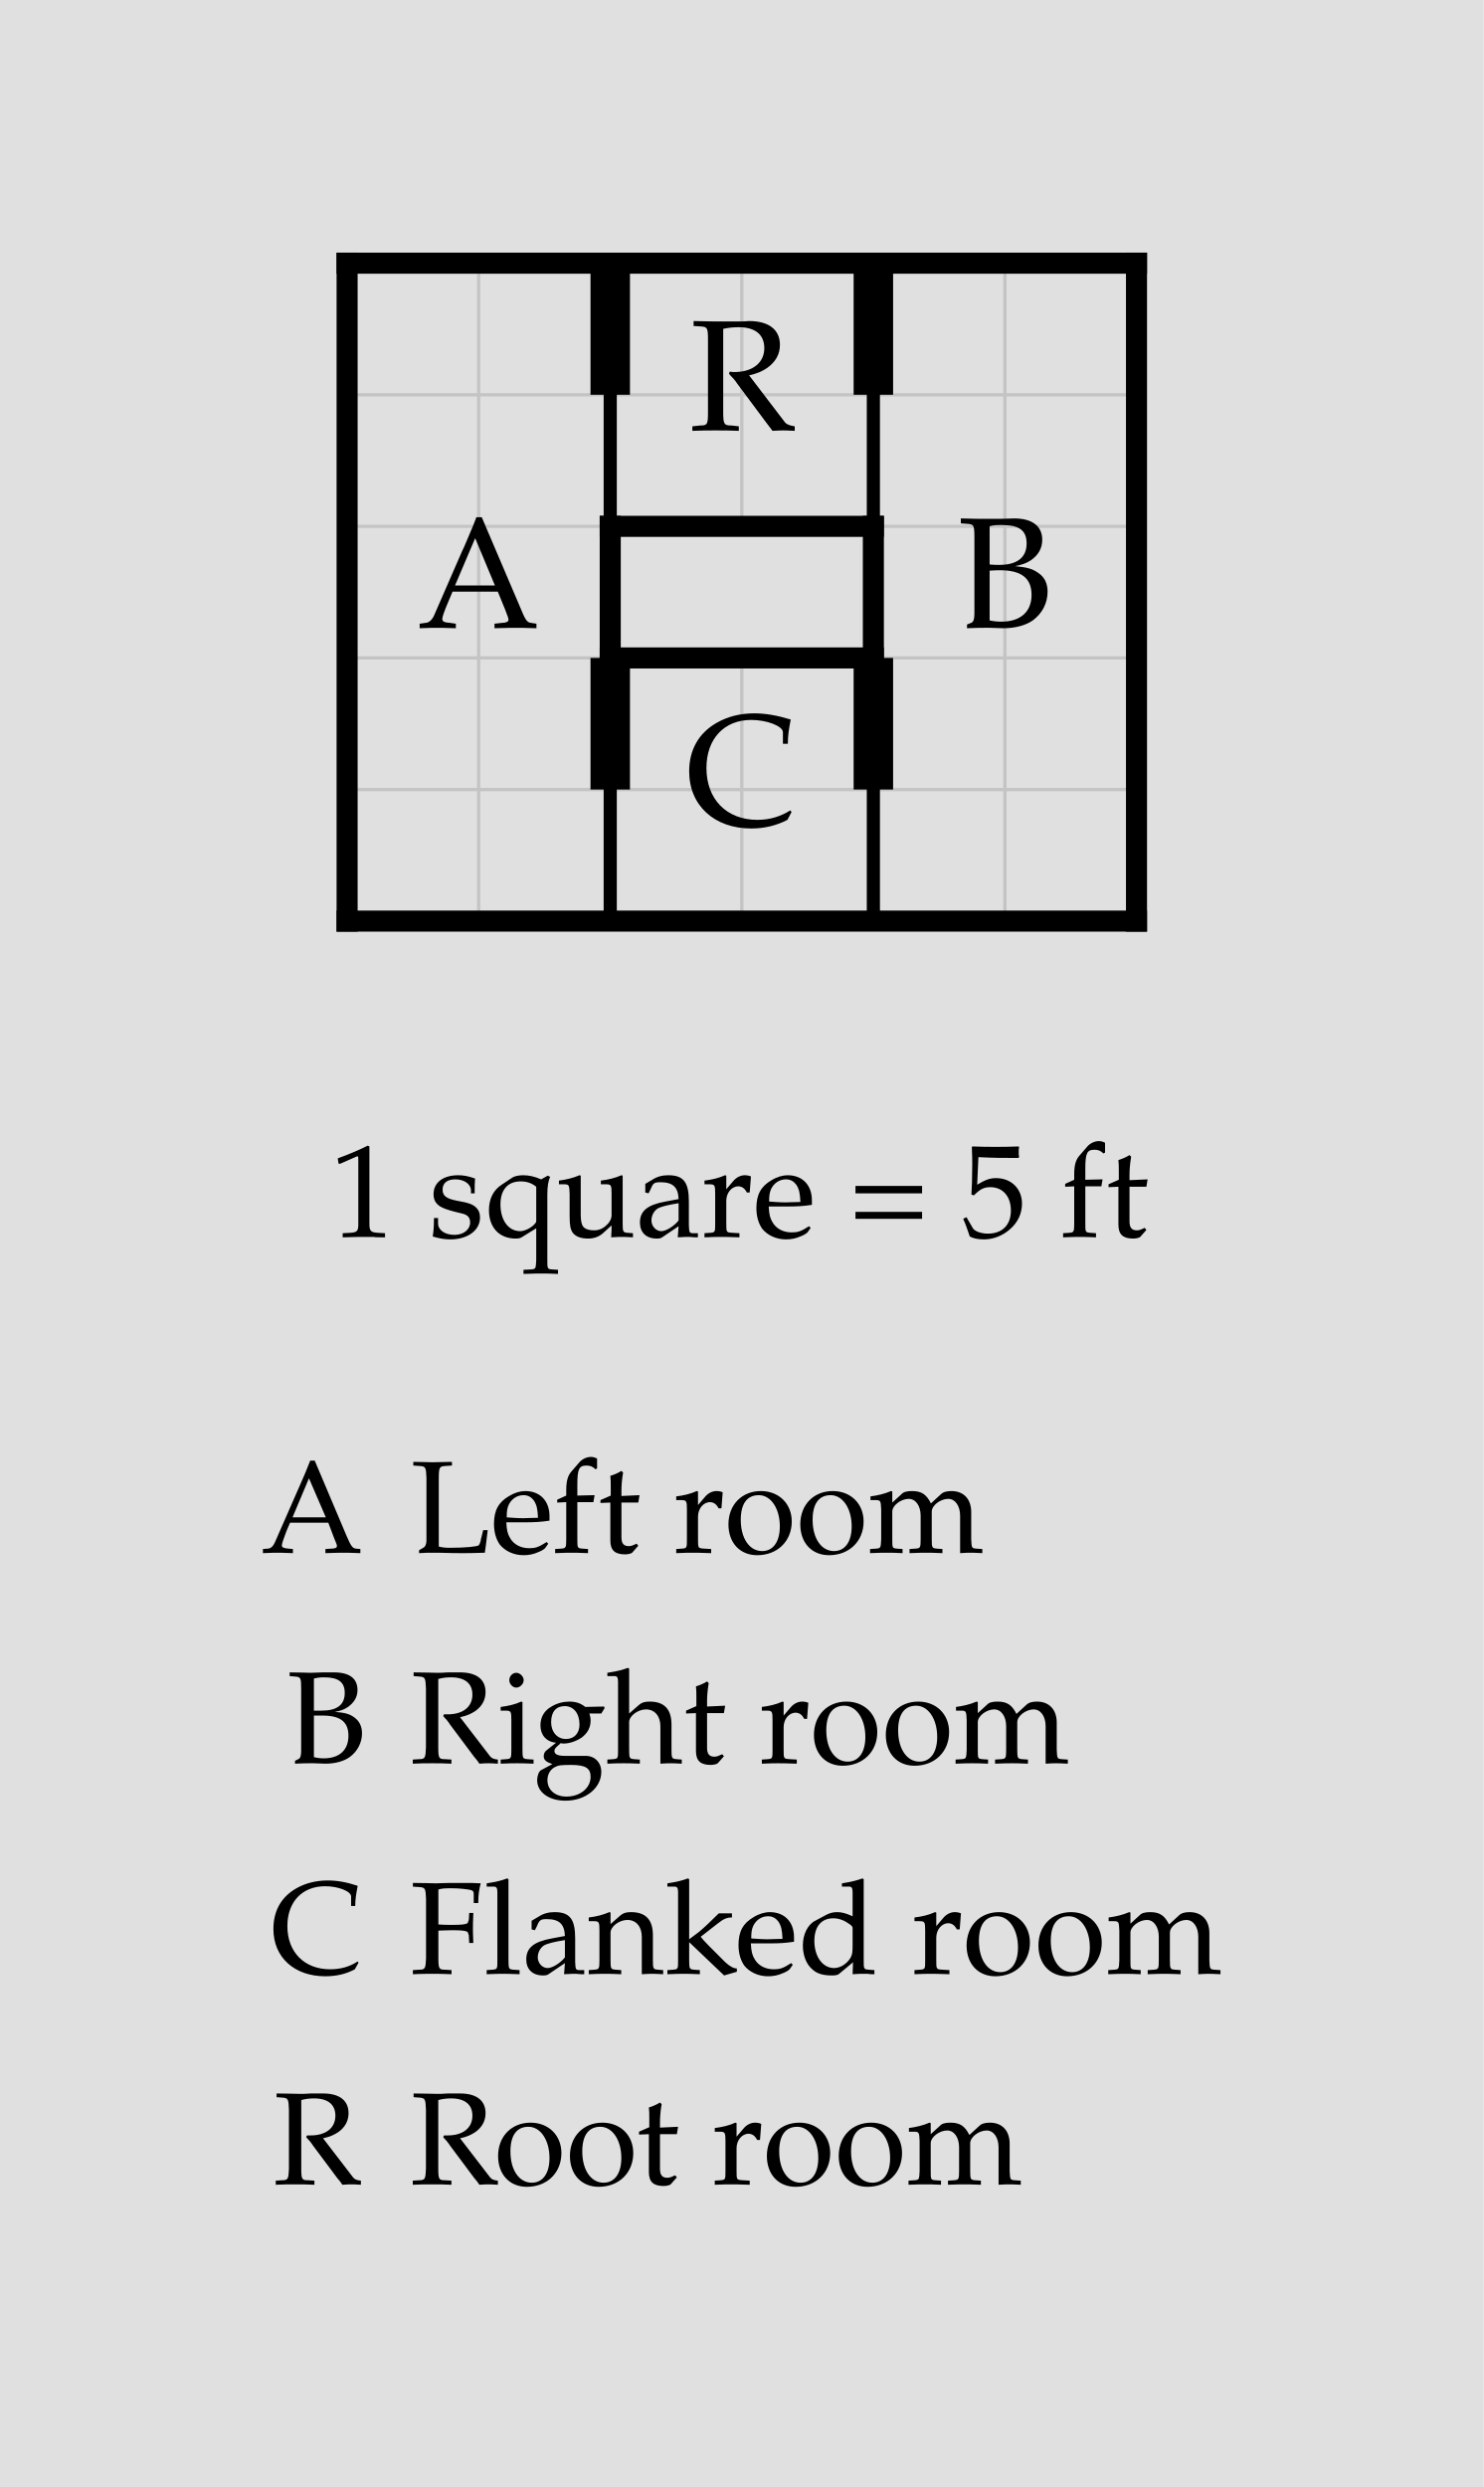
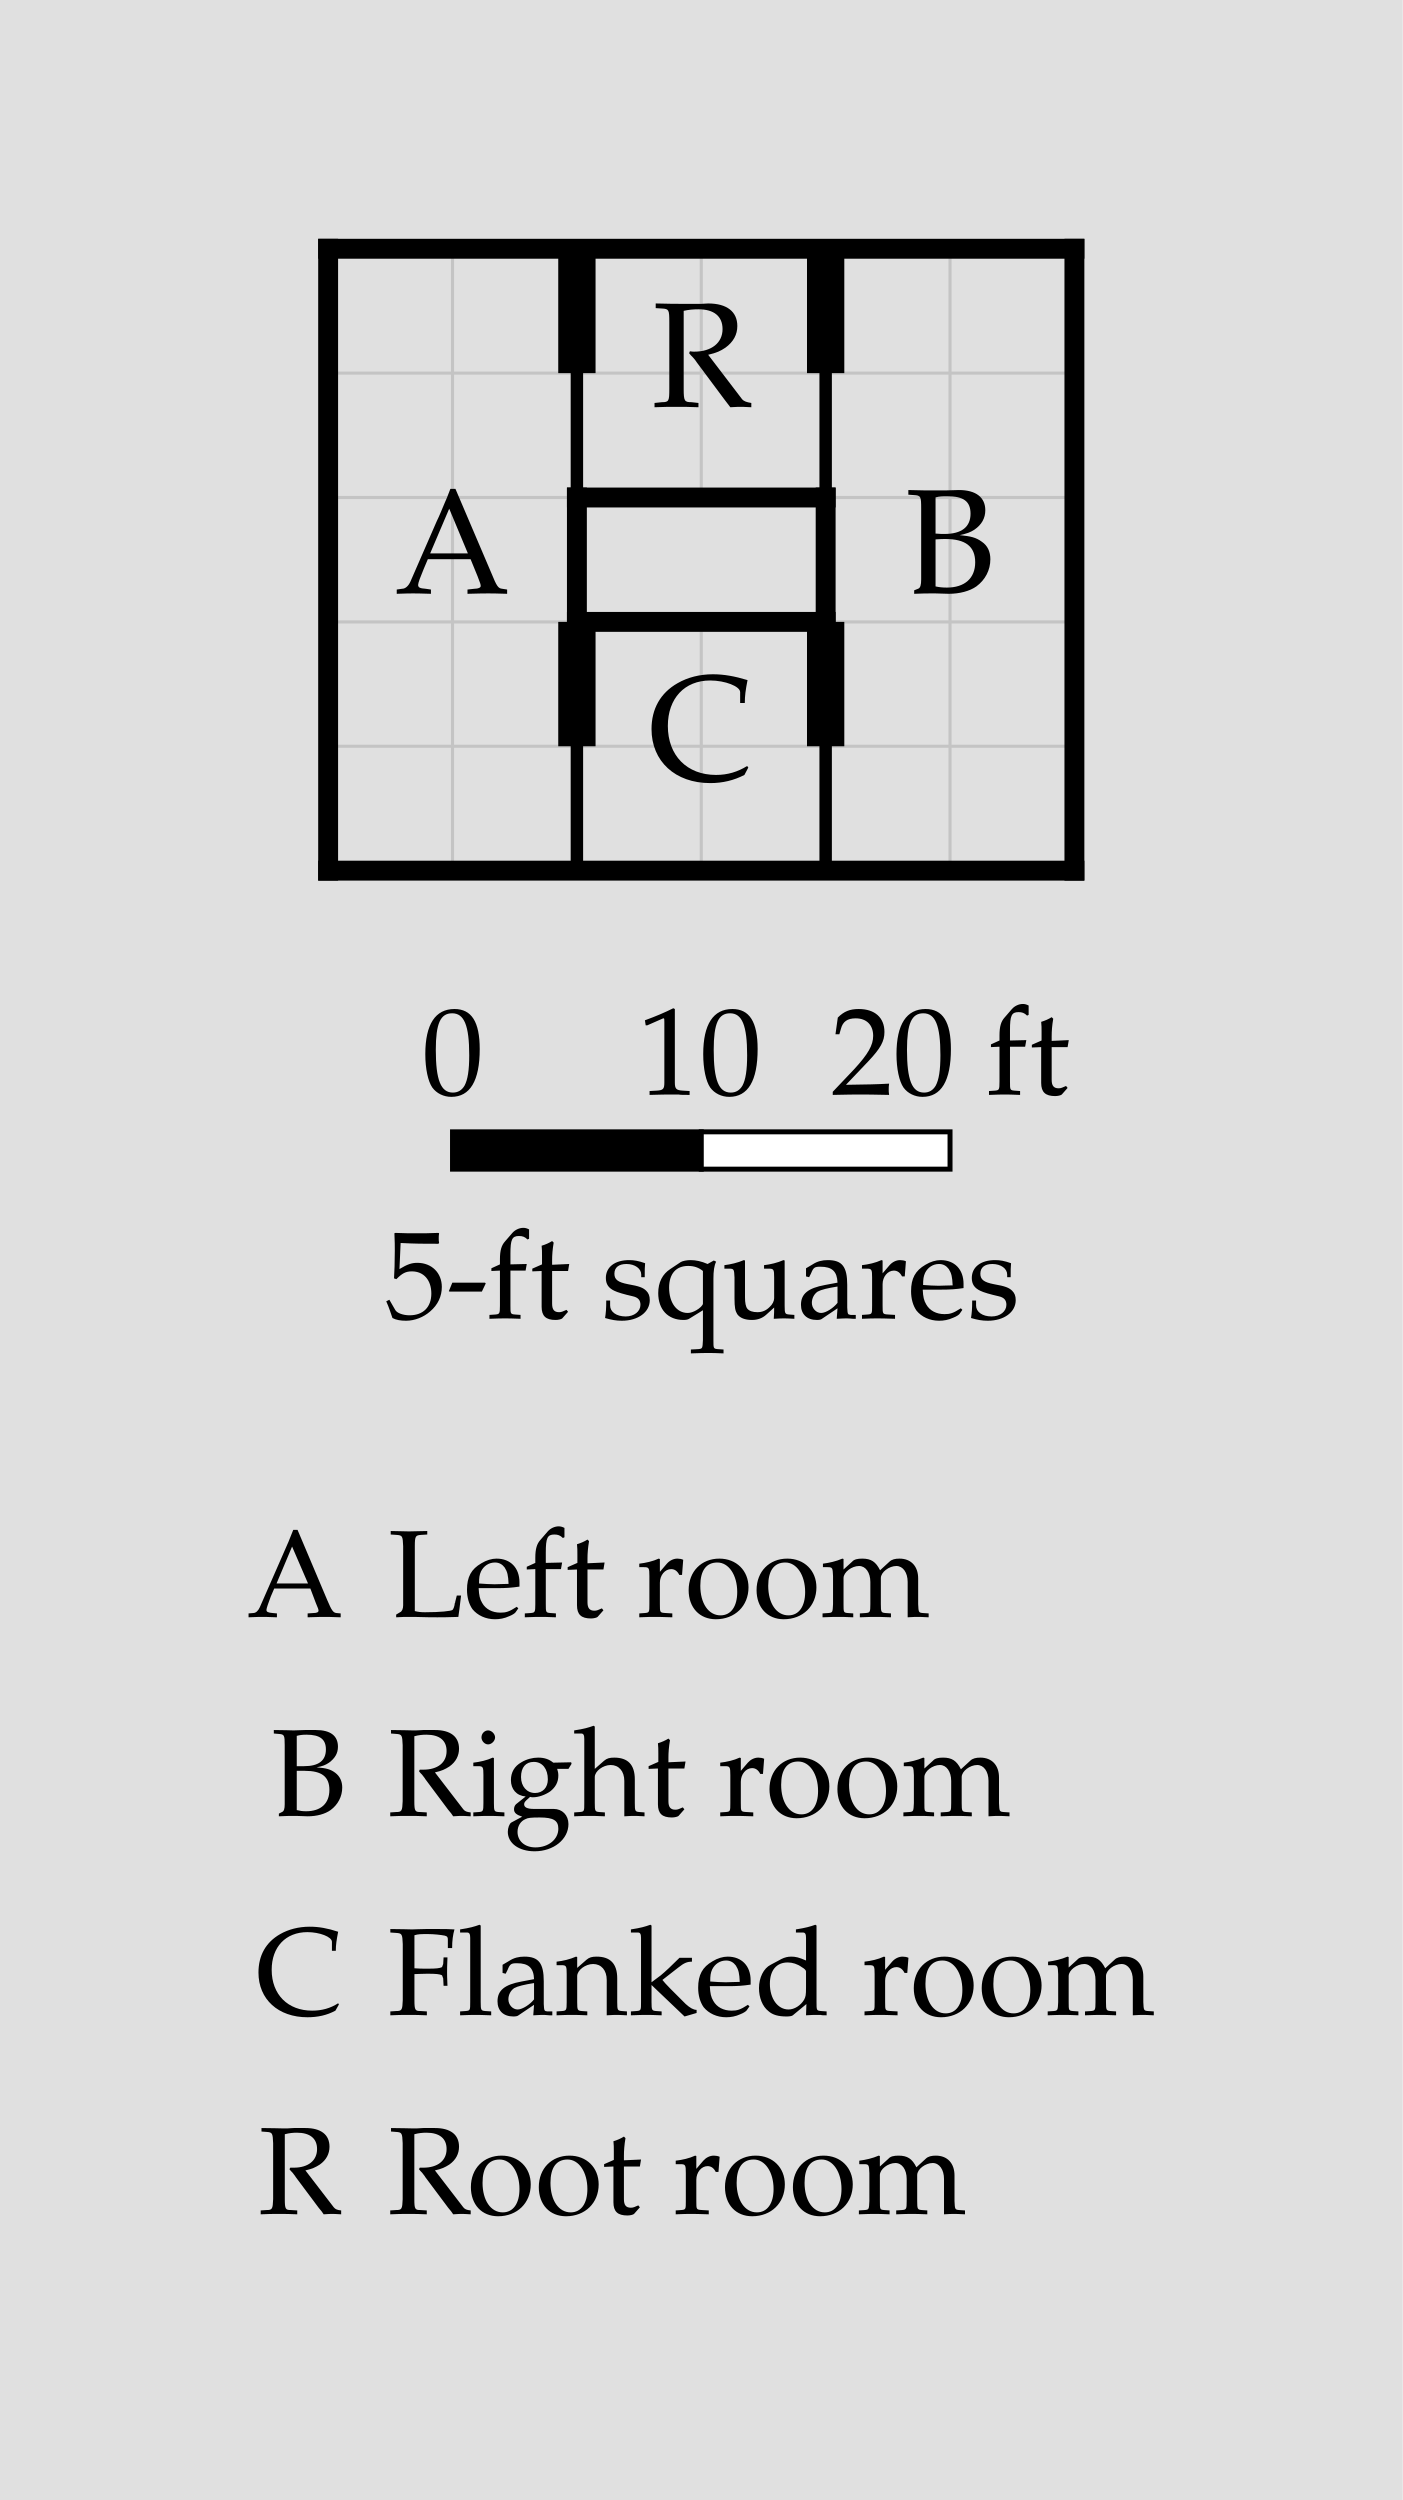
- <svg xmlns="http://www.w3.org/2000/svg" width="563.815" height="945" viewBox="-23.191 -10 56.381 94.5" font-family="Palatino, Georgia, Times New Roman, serif" font-weight="400" fill="black">
-   <rect x="-23.191" y="-10" width="56.381" height="94.5" fill="#e0e0e0" />
+ <svg xmlns="http://www.w3.org/2000/svg" width="563.815" height="1005" viewBox="-23.191 -10 56.381 100.5" font-family="Palatino, Georgia, Times New Roman, serif" font-weight="400" fill="black">
+   <rect x="-23.191" y="-10" width="56.381" height="100.5" fill="#e0e0e0" />
  <defs>
    <clipPath id="plan-grid">
      <path d="M-10 0h10v25h-10z M10 0h10v25h-10z M0 15h10v10h-10z M0 0h10v10h-10z" />
    </clipPath>
  </defs>
  <g class="grid" clip-path="url(#plan-grid)" stroke="#c4c4c4" stroke-width="0.125">
    <line x1="-10" y1="0" x2="-10" y2="25" />
    <line x1="-5" y1="0" x2="-5" y2="25" />
    <line x1="0" y1="0" x2="0" y2="25" />
    <line x1="5" y1="0" x2="5" y2="25" />
    <line x1="10" y1="0" x2="10" y2="25" />
    <line x1="15" y1="0" x2="15" y2="25" />
    <line x1="20" y1="0" x2="20" y2="25" />
    <line x1="-10" y1="0" x2="20" y2="0" />
    <line x1="-10" y1="5" x2="20" y2="5" />
    <line x1="-10" y1="10" x2="20" y2="10" />
    <line x1="-10" y1="15" x2="20" y2="15" />
    <line x1="-10" y1="20" x2="20" y2="20" />
    <line x1="-10" y1="25" x2="20" y2="25" />
  </g>
  <line class="wall interior" x1="0" y1="0" x2="0" y2="10" stroke="black" stroke-width="0.5" stroke-linecap="square" />
  <line class="wall interior" x1="0" y1="15" x2="0" y2="25" stroke="black" stroke-width="0.5" stroke-linecap="square" />
  <line class="wall interior" x1="10" y1="0" x2="10" y2="10" stroke="black" stroke-width="0.5" stroke-linecap="square" />
  <line class="wall interior" x1="10" y1="15" x2="10" y2="25" stroke="black" stroke-width="0.5" stroke-linecap="square" />
  <line class="wall exterior" x1="-10" y1="0" x2="-10" y2="25" stroke="black" stroke-width="0.8" stroke-linecap="square" />
  <line class="wall exterior" x1="-10" y1="0" x2="20" y2="0" stroke="black" stroke-width="0.8" stroke-linecap="square" />
  <line class="wall exterior" x1="-10" y1="25" x2="20" y2="25" stroke="black" stroke-width="0.8" stroke-linecap="square" />
  <line class="wall exterior" x1="0" y1="10" x2="0" y2="15" stroke="black" stroke-width="0.8" stroke-linecap="square" />
  <line class="wall exterior" x1="0" y1="10" x2="10" y2="10" stroke="black" stroke-width="0.8" stroke-linecap="square" />
  <line class="wall exterior" x1="0" y1="15" x2="10" y2="15" stroke="black" stroke-width="0.8" stroke-linecap="square" />
  <line class="wall exterior" x1="10" y1="10" x2="10" y2="15" stroke="black" stroke-width="0.8" stroke-linecap="square" />
  <line class="wall exterior" x1="20" y1="0" x2="20" y2="25" stroke="black" stroke-width="0.8" stroke-linecap="square" />
  <text data-room="a" x="-5" y="12.5" text-anchor="middle" dominant-baseline="central" font-size="6">A</text>
  <text data-room="b" x="15" y="12.5" text-anchor="middle" dominant-baseline="central" font-size="6">B</text>
  <text data-room="c" x="5" y="20" text-anchor="middle" dominant-baseline="central" font-size="6">C</text>
  <text data-room="r" x="5" y="5" text-anchor="middle" dominant-baseline="central" font-size="6">R</text>
  <line class="door" x1="0" y1="0" x2="0" y2="5" stroke="black" stroke-width="1.5" />
  <line class="door" x1="0" y1="15" x2="0" y2="20" stroke="black" stroke-width="1.5" />
  <line class="door" x1="10" y1="0" x2="10" y2="5" stroke="black" stroke-width="1.5" />
  <line class="door" x1="10" y1="15" x2="10" y2="20" stroke="black" stroke-width="1.5" />
  <g class="scale" font-size="5">
-     <text x="-10.652" y="37">1 square = 5 ft</text>
+     <text x="-6.235" y="34">0</text>
+     <text x="2.438" y="34">10</text>
+     <text x="10.206" y="34">20 ft</text>
+     <text x="-7.727" y="43">5-ft squares</text>
+     <rect x="-5" y="35.5" width="10" height="1.5" fill="black" stroke="black" stroke-width="0.2" />
+     <rect x="5" y="35.5" width="10" height="1.5" fill="white" stroke="black" stroke-width="0.2" />
  </g>
  <g class="key" font-size="5">
-     <text x="-13.276" y="49">A</text>
-     <text x="-7.594" y="49">Left room</text>
+     <text x="-13.276" y="55">A</text>
+     <text x="-7.594" y="55">Left room</text>
  </g>
  <g class="key" font-size="5">
-     <text x="-12.307" y="57">B</text>
-     <text x="-7.614" y="57">Right room</text>
+     <text x="-12.307" y="63">B</text>
+     <text x="-7.614" y="63">Right room</text>
  </g>
  <g class="key" font-size="5">
-     <text x="-12.91" y="65">C</text>
-     <text x="-7.611" y="65">Flanked room</text>
+     <text x="-12.91" y="71">C</text>
+     <text x="-7.611" y="71">Flanked room</text>
  </g>
  <g class="key" font-size="5">
-     <text x="-12.82" y="73">R</text>
-     <text x="-7.614" y="73">Root room</text>
+     <text x="-12.82" y="79">R</text>
+     <text x="-7.614" y="79">Root room</text>
  </g>
</svg>
